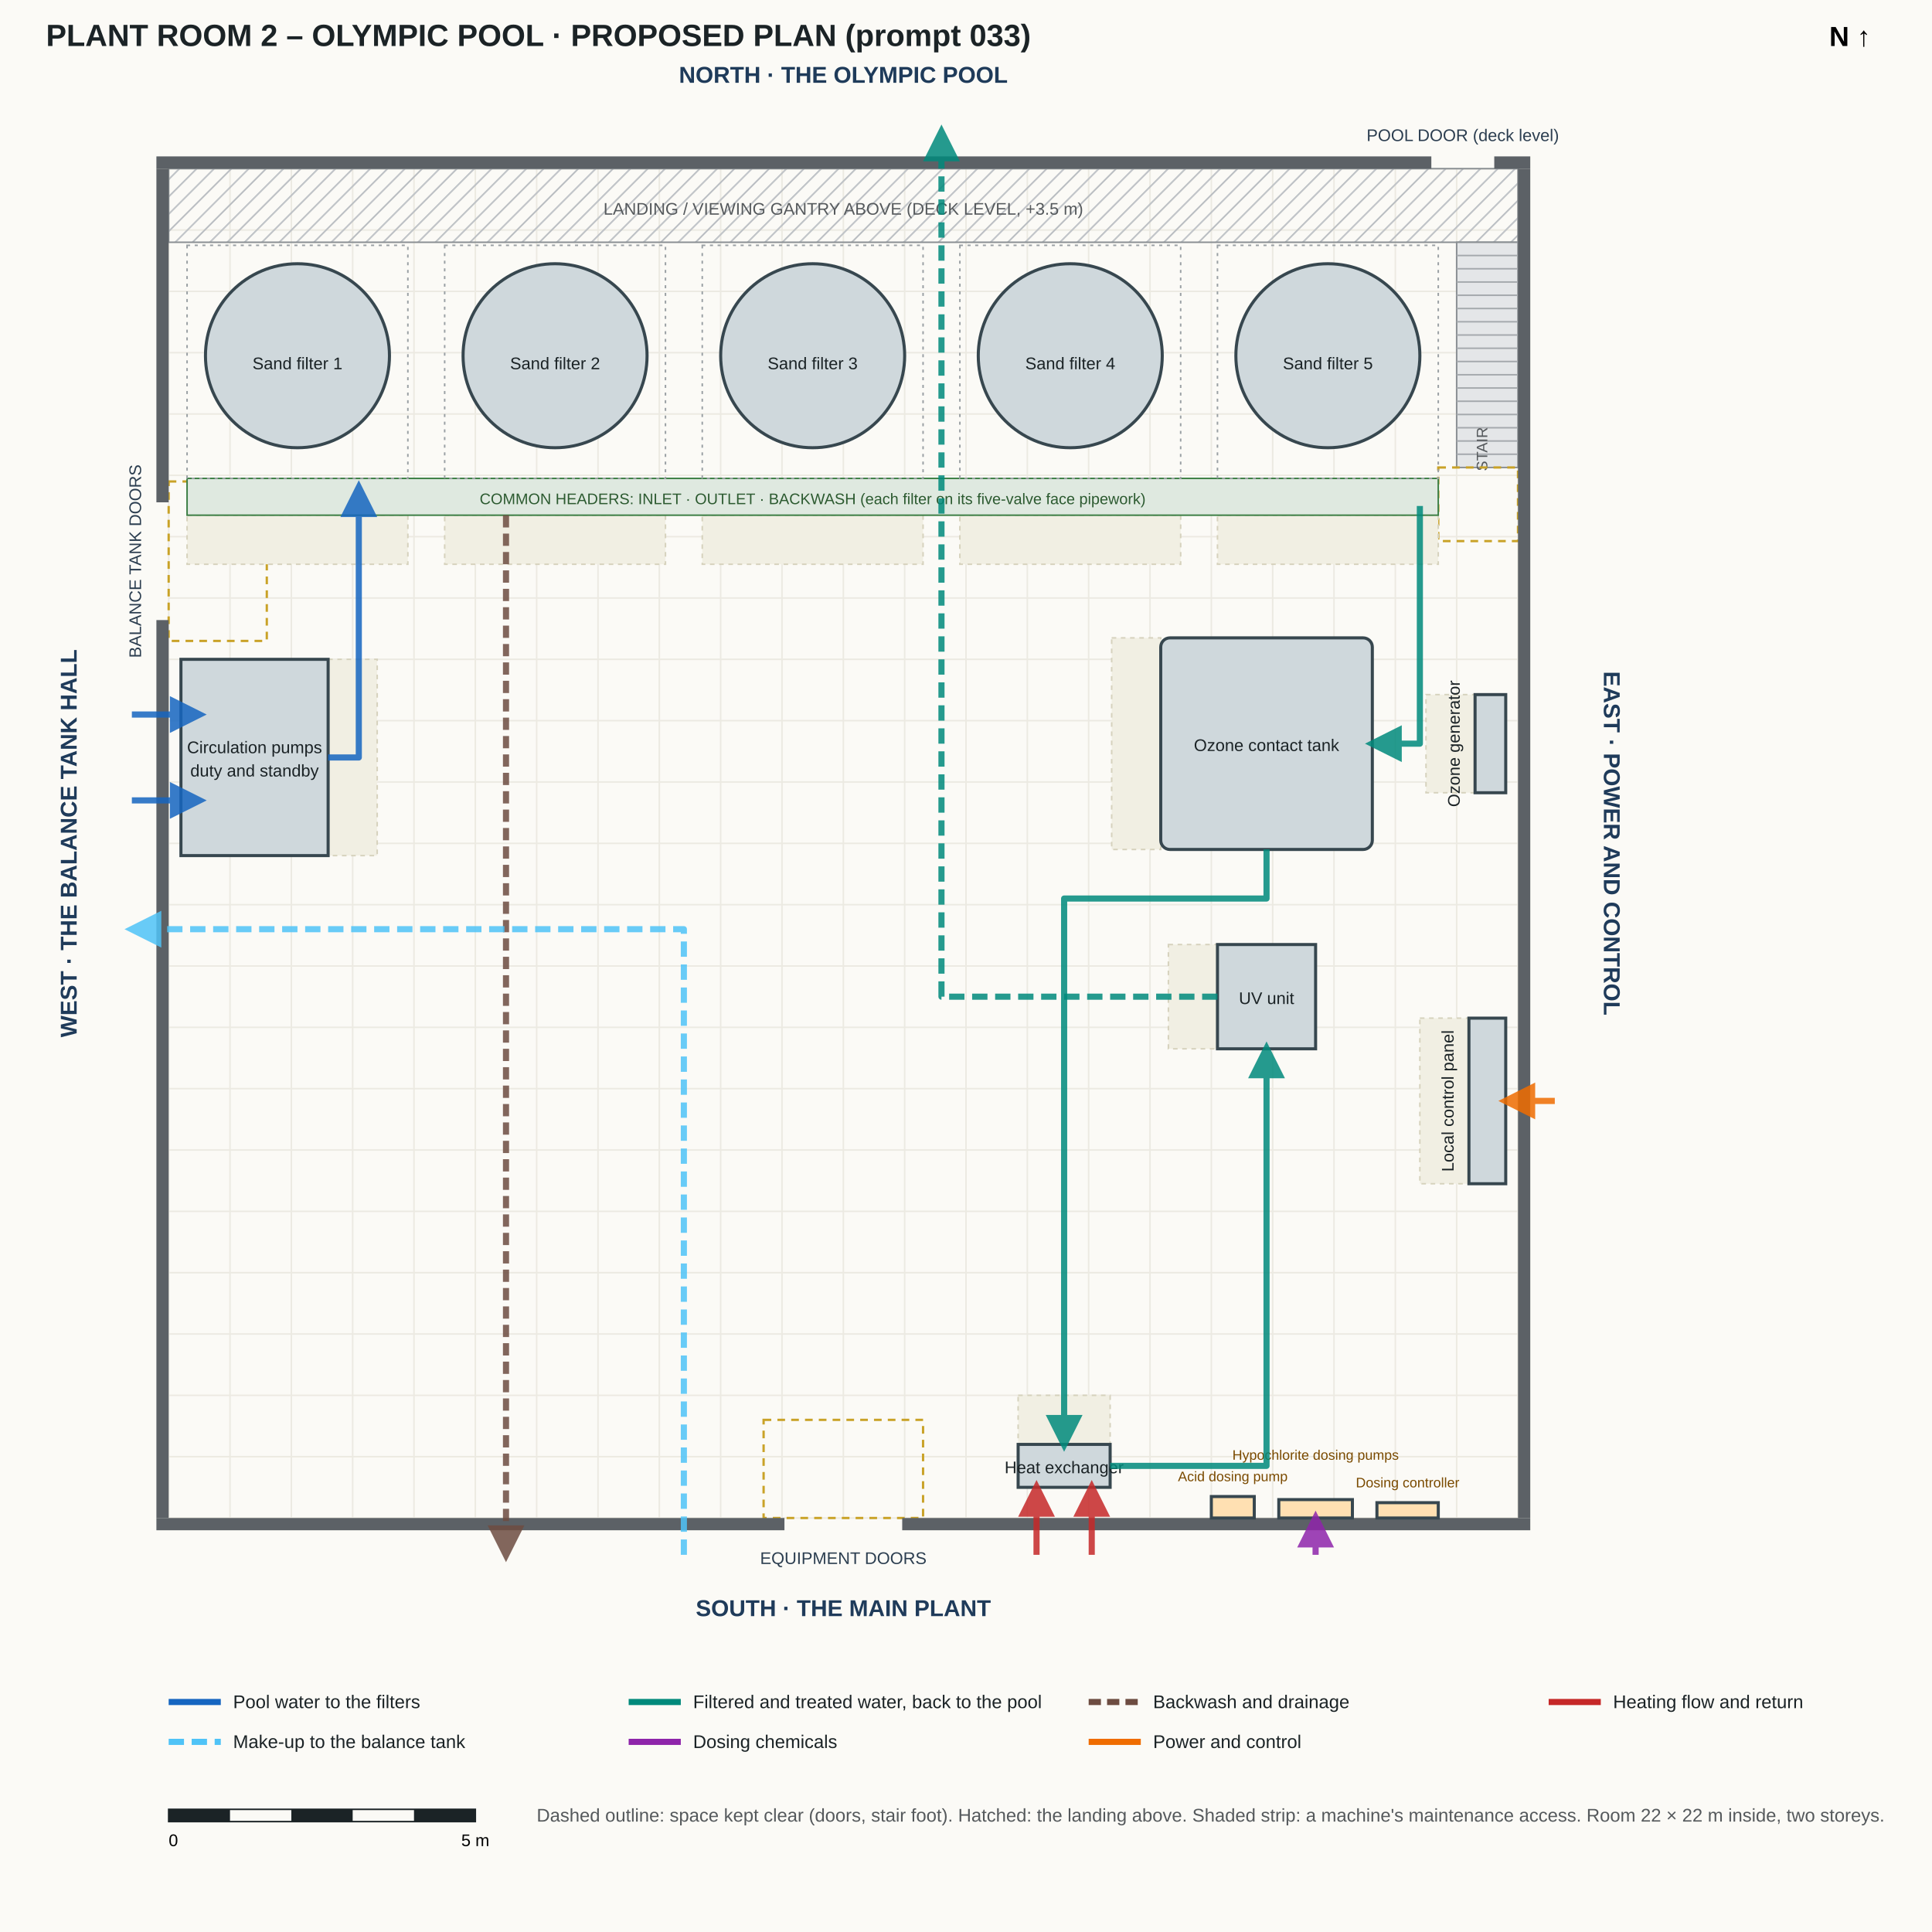
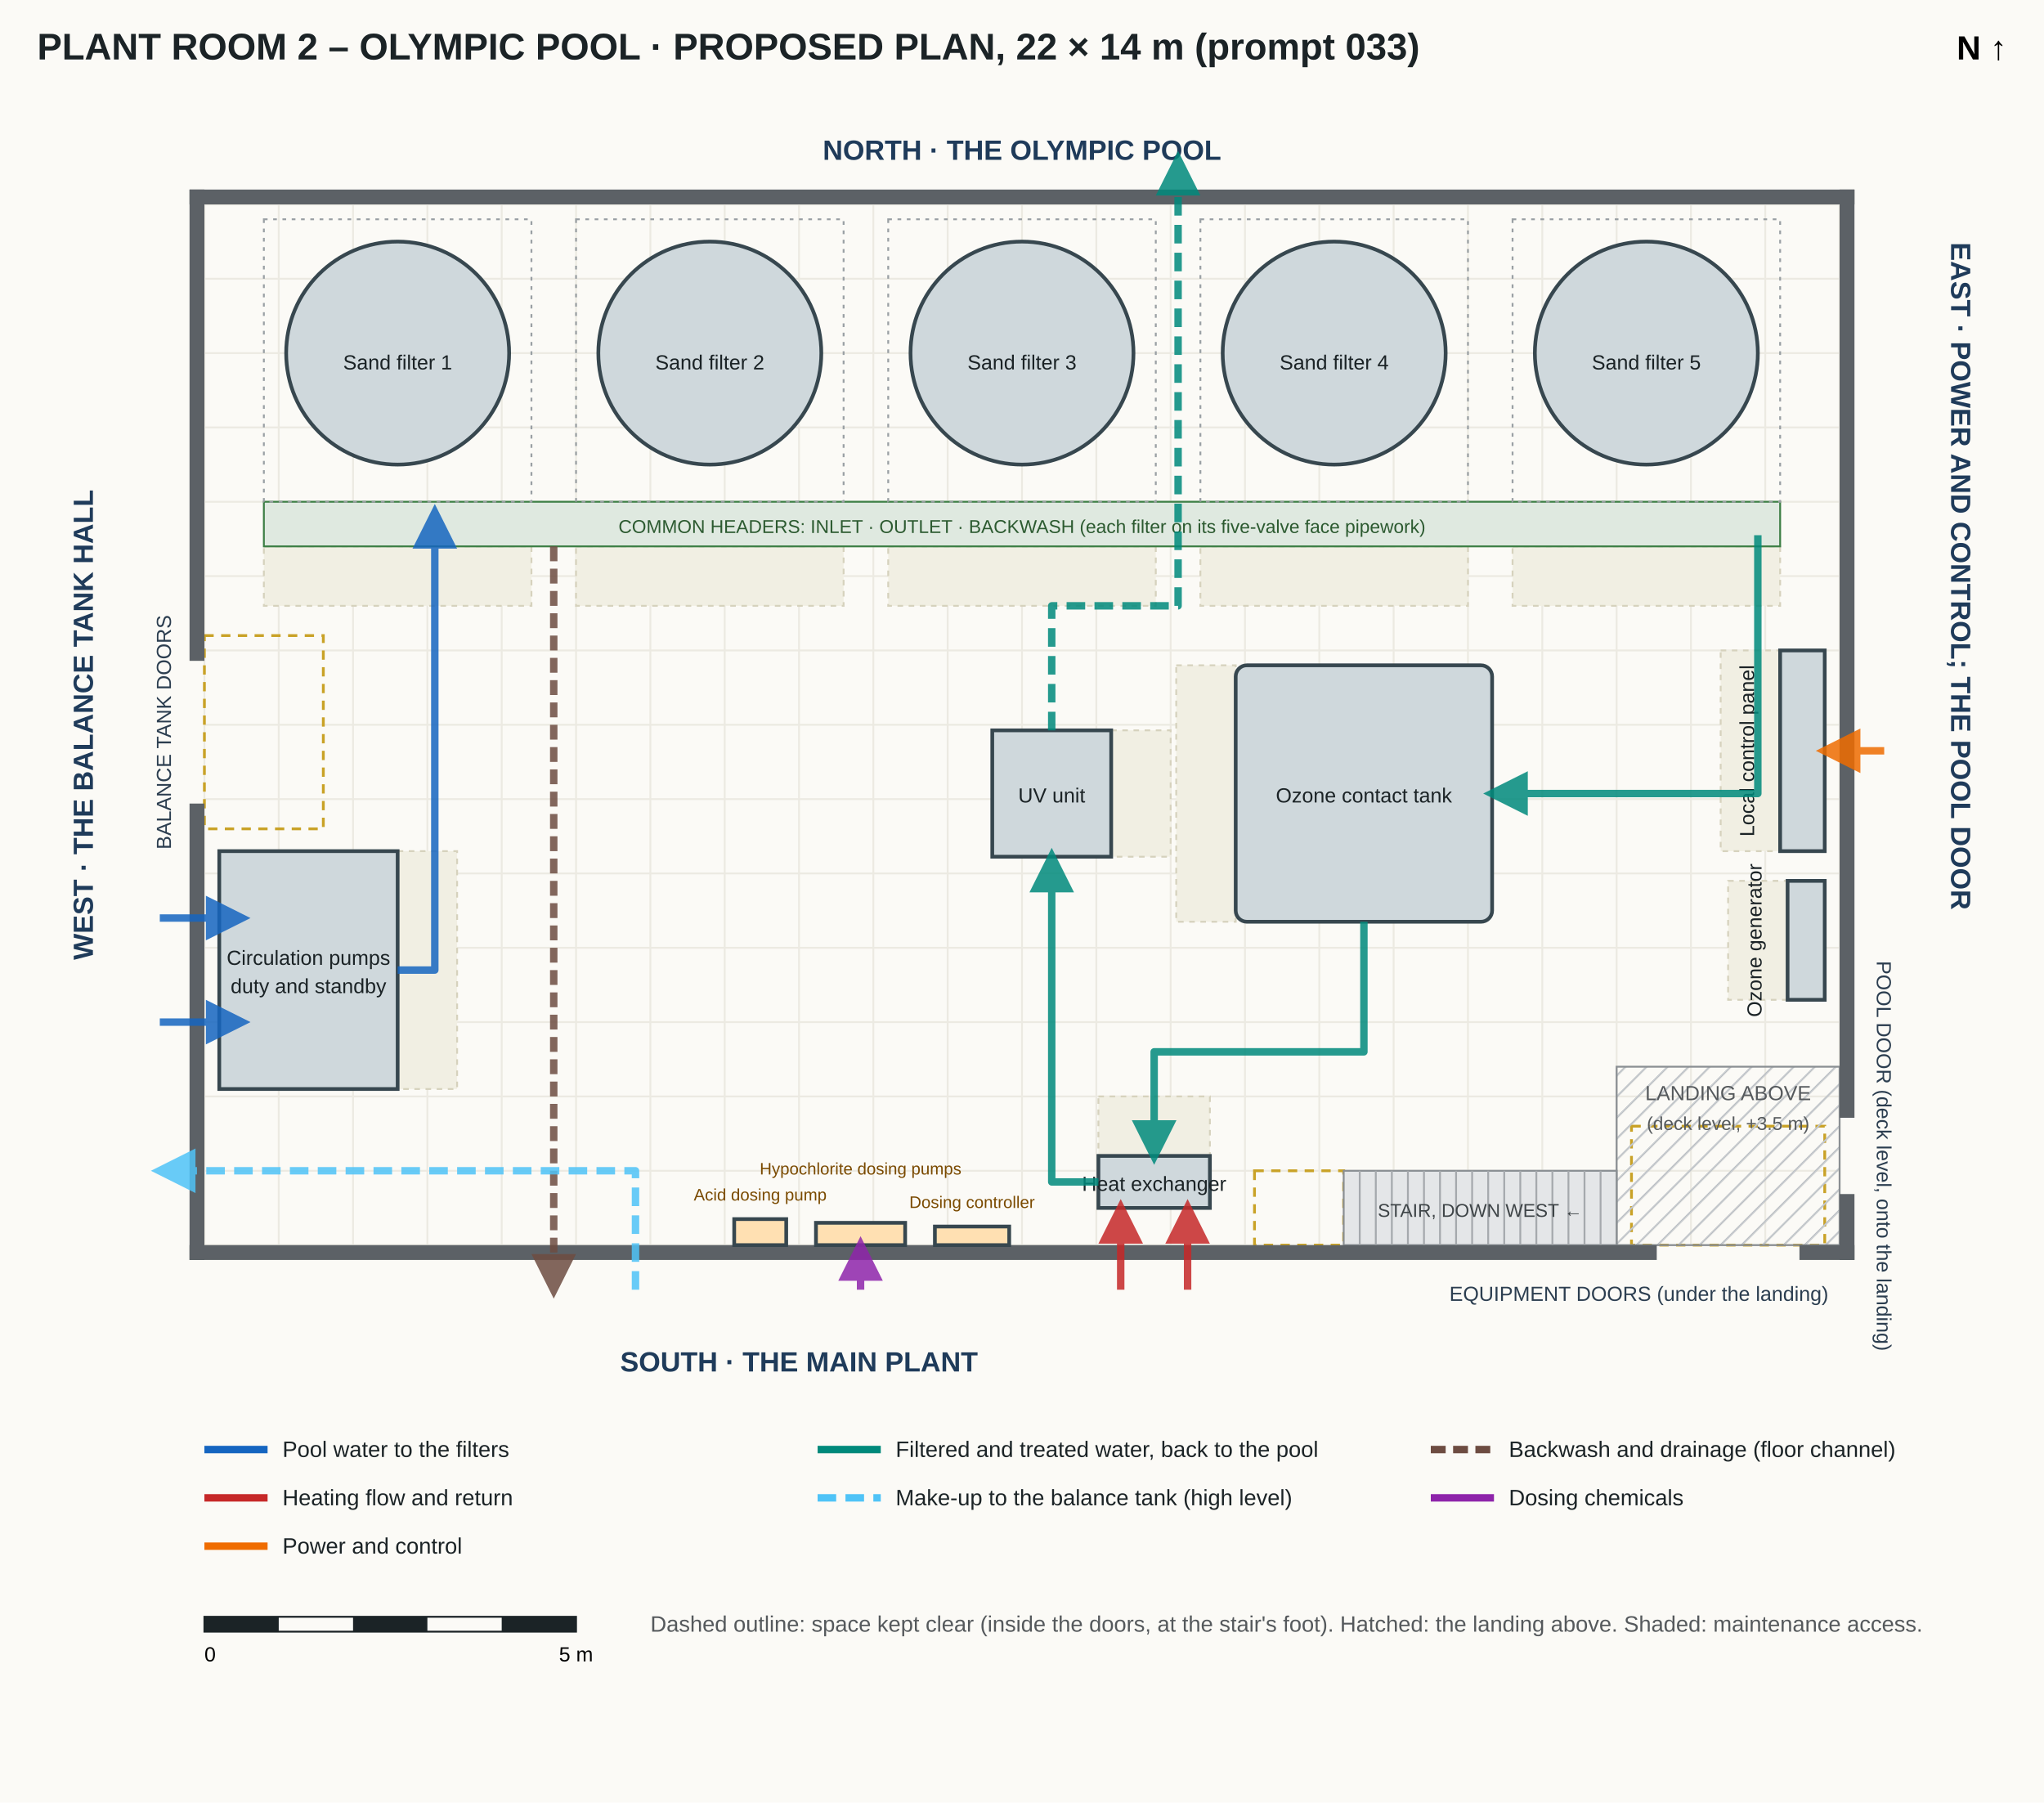
- <svg xmlns="http://www.w3.org/2000/svg" viewBox="0 0 1260 1260" width="1260" height="1260" font-family="Arial, Helvetica, sans-serif">
+ <svg xmlns="http://www.w3.org/2000/svg" viewBox="0 0 1100 970" width="1100" height="970" font-family="Arial, Helvetica, sans-serif">
  <defs>
    <pattern id="hatch" width="8" height="8" patternUnits="userSpaceOnUse" patternTransform="rotate(45)">
      <line x1="0" y1="0" x2="0" y2="8" stroke="#b8bcc0" stroke-width="2" />
    </pattern>
    <marker id="arrow" viewBox="0 0 10 10" refX="8" refY="5" markerWidth="6" markerHeight="6" orient="auto-start-reverse">
      <path d="M0,0 L10,5 L0,10 z" fill="context-stroke" />
    </marker>
  </defs>
  <rect width="100%" height="100%" fill="#fbfaf6" />
-   <line x1="110" y1="110" x2="110" y2="990" stroke="#eceae2" stroke-width="1" />
-   <line x1="110" y1="110" x2="990" y2="110" stroke="#eceae2" stroke-width="1" />
-   <line x1="150" y1="110" x2="150" y2="990" stroke="#eceae2" stroke-width="1" />
-   <line x1="110" y1="150" x2="990" y2="150" stroke="#eceae2" stroke-width="1" />
-   <line x1="190" y1="110" x2="190" y2="990" stroke="#eceae2" stroke-width="1" />
-   <line x1="110" y1="190" x2="990" y2="190" stroke="#eceae2" stroke-width="1" />
-   <line x1="230" y1="110" x2="230" y2="990" stroke="#eceae2" stroke-width="1" />
-   <line x1="110" y1="230" x2="990" y2="230" stroke="#eceae2" stroke-width="1" />
-   <line x1="270" y1="110" x2="270" y2="990" stroke="#eceae2" stroke-width="1" />
-   <line x1="110" y1="270" x2="990" y2="270" stroke="#eceae2" stroke-width="1" />
-   <line x1="310" y1="110" x2="310" y2="990" stroke="#eceae2" stroke-width="1" />
-   <line x1="110" y1="310" x2="990" y2="310" stroke="#eceae2" stroke-width="1" />
-   <line x1="350" y1="110" x2="350" y2="990" stroke="#eceae2" stroke-width="1" />
-   <line x1="110" y1="350" x2="990" y2="350" stroke="#eceae2" stroke-width="1" />
-   <line x1="390" y1="110" x2="390" y2="990" stroke="#eceae2" stroke-width="1" />
-   <line x1="110" y1="390" x2="990" y2="390" stroke="#eceae2" stroke-width="1" />
-   <line x1="430" y1="110" x2="430" y2="990" stroke="#eceae2" stroke-width="1" />
-   <line x1="110" y1="430" x2="990" y2="430" stroke="#eceae2" stroke-width="1" />
-   <line x1="470" y1="110" x2="470" y2="990" stroke="#eceae2" stroke-width="1" />
-   <line x1="110" y1="470" x2="990" y2="470" stroke="#eceae2" stroke-width="1" />
-   <line x1="510" y1="110" x2="510" y2="990" stroke="#eceae2" stroke-width="1" />
-   <line x1="110" y1="510" x2="990" y2="510" stroke="#eceae2" stroke-width="1" />
-   <line x1="550" y1="110" x2="550" y2="990" stroke="#eceae2" stroke-width="1" />
-   <line x1="110" y1="550" x2="990" y2="550" stroke="#eceae2" stroke-width="1" />
-   <line x1="590" y1="110" x2="590" y2="990" stroke="#eceae2" stroke-width="1" />
-   <line x1="110" y1="590" x2="990" y2="590" stroke="#eceae2" stroke-width="1" />
-   <line x1="630" y1="110" x2="630" y2="990" stroke="#eceae2" stroke-width="1" />
-   <line x1="110" y1="630" x2="990" y2="630" stroke="#eceae2" stroke-width="1" />
-   <line x1="670" y1="110" x2="670" y2="990" stroke="#eceae2" stroke-width="1" />
-   <line x1="110" y1="670" x2="990" y2="670" stroke="#eceae2" stroke-width="1" />
-   <line x1="710" y1="110" x2="710" y2="990" stroke="#eceae2" stroke-width="1" />
-   <line x1="110" y1="710" x2="990" y2="710" stroke="#eceae2" stroke-width="1" />
-   <line x1="750" y1="110" x2="750" y2="990" stroke="#eceae2" stroke-width="1" />
-   <line x1="110" y1="750" x2="990" y2="750" stroke="#eceae2" stroke-width="1" />
-   <line x1="790" y1="110" x2="790" y2="990" stroke="#eceae2" stroke-width="1" />
-   <line x1="110" y1="790" x2="990" y2="790" stroke="#eceae2" stroke-width="1" />
-   <line x1="830" y1="110" x2="830" y2="990" stroke="#eceae2" stroke-width="1" />
-   <line x1="110" y1="830" x2="990" y2="830" stroke="#eceae2" stroke-width="1" />
-   <line x1="870" y1="110" x2="870" y2="990" stroke="#eceae2" stroke-width="1" />
-   <line x1="110" y1="870" x2="990" y2="870" stroke="#eceae2" stroke-width="1" />
-   <line x1="910" y1="110" x2="910" y2="990" stroke="#eceae2" stroke-width="1" />
-   <line x1="110" y1="910" x2="990" y2="910" stroke="#eceae2" stroke-width="1" />
-   <line x1="950" y1="110" x2="950" y2="990" stroke="#eceae2" stroke-width="1" />
-   <line x1="110" y1="950" x2="990" y2="950" stroke="#eceae2" stroke-width="1" />
-   <line x1="990" y1="110" x2="990" y2="990" stroke="#eceae2" stroke-width="1" />
-   <line x1="110" y1="990" x2="990" y2="990" stroke="#eceae2" stroke-width="1" />
-   <rect x="110" y="110" width="880" height="48" fill="url(#hatch)" stroke="#8a8f93" stroke-width="1" />
-   <text x="550" y="140" font-size="11" text-anchor="middle" fill="#55595c">LANDING / VIEWING GANTRY ABOVE (DECK LEVEL, +3.5 m)</text>
-   <rect x="950" y="158" width="40" height="146.88" fill="#e4e6e8" stroke="#8a8f93" />
-   <line x1="950" y1="166.64" x2="990" y2="166.64" stroke="#a5a9ad" stroke-width="1" />
-   <line x1="950" y1="175.28" x2="990" y2="175.28" stroke="#a5a9ad" stroke-width="1" />
-   <line x1="950" y1="183.92" x2="990" y2="183.92" stroke="#a5a9ad" stroke-width="1" />
-   <line x1="950" y1="192.56" x2="990" y2="192.56" stroke="#a5a9ad" stroke-width="1" />
-   <line x1="950" y1="201.2" x2="990" y2="201.2" stroke="#a5a9ad" stroke-width="1" />
-   <line x1="950" y1="209.84" x2="990" y2="209.84" stroke="#a5a9ad" stroke-width="1" />
-   <line x1="950" y1="218.48" x2="990" y2="218.48" stroke="#a5a9ad" stroke-width="1" />
-   <line x1="950" y1="227.12" x2="990" y2="227.12" stroke="#a5a9ad" stroke-width="1" />
-   <line x1="950" y1="235.76" x2="990" y2="235.76" stroke="#a5a9ad" stroke-width="1" />
-   <line x1="950" y1="244.4" x2="990" y2="244.4" stroke="#a5a9ad" stroke-width="1" />
-   <line x1="950" y1="253.04" x2="990" y2="253.04" stroke="#a5a9ad" stroke-width="1" />
-   <line x1="950" y1="261.68" x2="990" y2="261.68" stroke="#a5a9ad" stroke-width="1" />
-   <line x1="950" y1="270.32" x2="990" y2="270.32" stroke="#a5a9ad" stroke-width="1" />
-   <line x1="950" y1="278.96" x2="990" y2="278.96" stroke="#a5a9ad" stroke-width="1" />
-   <line x1="950" y1="287.6" x2="990" y2="287.6" stroke="#a5a9ad" stroke-width="1" />
-   <line x1="950" y1="296.24" x2="990" y2="296.24" stroke="#a5a9ad" stroke-width="1" />
-   <text x="970" y="292.88" font-size="10" text-anchor="middle" fill="#55595c" transform="rotate(-90 970 292.88)">STAIR</text>
-   <rect x="498" y="926" width="104" height="64" fill="none" stroke="#c9a227" stroke-width="1.5" stroke-dasharray="5 4" />
-   <rect x="110" y="314" width="64" height="104" fill="none" stroke="#c9a227" stroke-width="1.5" stroke-dasharray="5 4" />
-   <rect x="938" y="304.88" width="52" height="48" fill="none" stroke="#c9a227" stroke-width="1.5" stroke-dasharray="5 4" />
-   <rect x="102" y="102" width="831.48" height="8" fill="#5c6166" />
-   <rect x="974.52" y="102" width="23.48" height="8" fill="#5c6166" />
-   <rect x="102" y="990" width="409.6" height="8" fill="#5c6166" />
-   <rect x="588.4" y="990" width="409.6" height="8" fill="#5c6166" />
-   <rect x="102" y="110" width="8" height="217.6" fill="#5c6166" />
-   <rect x="102" y="404.4" width="8" height="585.6" fill="#5c6166" />
-   <rect x="990" y="110" width="8" height="880" fill="#5c6166" />
-   <text x="954" y="92" font-size="11" text-anchor="middle" fill="#2c3e50">POOL DOOR (deck level)</text>
-   <text x="550" y="1020" font-size="11" text-anchor="middle" fill="#2c3e50">EQUIPMENT DOORS</text>
-   <text x="92" y="366" font-size="11" text-anchor="middle" fill="#2c3e50" transform="rotate(-90 92 366)">BALANCE TANK DOORS</text>
-   <text x="550" y="54" font-size="15" font-weight="bold" text-anchor="middle" fill="#1f3b5a">NORTH · THE OLYMPIC POOL</text>
-   <text x="550" y="1054" font-size="15" font-weight="bold" text-anchor="middle" fill="#1f3b5a">SOUTH · THE MAIN PLANT</text>
-   <text x="50" y="550" font-size="15" font-weight="bold" text-anchor="middle" fill="#1f3b5a" transform="rotate(-90 50 550)">WEST · THE BALANCE TANK HALL</text>
-   <text x="1046" y="550" font-size="15" font-weight="bold" text-anchor="middle" fill="#1f3b5a" transform="rotate(90 1046 550)">EAST · POWER AND CONTROL</text>
-   <rect x="122" y="336" width="144" height="32" fill="#f1efe3" stroke="#d6d2bd" stroke-dasharray="3 3" />
-   <rect x="290" y="336" width="144" height="32" fill="#f1efe3" stroke="#d6d2bd" stroke-dasharray="3 3" />
-   <rect x="458" y="336" width="144" height="32" fill="#f1efe3" stroke="#d6d2bd" stroke-dasharray="3 3" />
-   <rect x="626" y="336" width="144" height="32" fill="#f1efe3" stroke="#d6d2bd" stroke-dasharray="3 3" />
-   <rect x="794" y="336" width="144" height="32" fill="#f1efe3" stroke="#d6d2bd" stroke-dasharray="3 3" />
-   <rect x="214" y="430" width="32" height="128" fill="#f1efe3" stroke="#d6d2bd" stroke-dasharray="3 3" />
-   <rect x="725" y="416" width="32" height="138" fill="#f1efe3" stroke="#d6d2bd" stroke-dasharray="3 3" />
-   <rect x="930" y="453" width="32" height="64" fill="#f1efe3" stroke="#d6d2bd" stroke-dasharray="3 3" />
-   <rect x="762" y="616" width="32" height="68" fill="#f1efe3" stroke="#d6d2bd" stroke-dasharray="3 3" />
-   <rect x="926" y="664" width="32" height="108" fill="#f1efe3" stroke="#d6d2bd" stroke-dasharray="3 3" />
-   <rect x="664" y="910" width="60" height="32" fill="#f1efe3" stroke="#d6d2bd" stroke-dasharray="3 3" />
-   <rect x="122" y="312" width="816" height="24" fill="#dfe9e0" stroke="#3d7f45" stroke-width="1" />
-   <text x="530" y="328.8" font-size="10" text-anchor="middle" fill="#2c5a30">COMMON HEADERS: INLET · OUTLET · BACKWASH (each filter on its five-valve face pipework)</text>
-   <rect x="122" y="160" width="144" height="152" fill="none" stroke="#9aa0a4" stroke-dasharray="2 3" />
-   <circle cx="194" cy="232" r="60" fill="#cfd8dc" stroke="#37474f" stroke-width="2" />
-   <text x="194" y="240.8" font-size="11" text-anchor="middle" fill="#1b2326">Sand filter 1</text>
-   <rect x="290" y="160" width="144" height="152" fill="none" stroke="#9aa0a4" stroke-dasharray="2 3" />
-   <circle cx="362" cy="232" r="60" fill="#cfd8dc" stroke="#37474f" stroke-width="2" />
-   <text x="362" y="240.8" font-size="11" text-anchor="middle" fill="#1b2326">Sand filter 2</text>
-   <rect x="458" y="160" width="144" height="152" fill="none" stroke="#9aa0a4" stroke-dasharray="2 3" />
-   <circle cx="530" cy="232" r="60" fill="#cfd8dc" stroke="#37474f" stroke-width="2" />
-   <text x="530" y="240.8" font-size="11" text-anchor="middle" fill="#1b2326">Sand filter 3</text>
-   <rect x="626" y="160" width="144" height="152" fill="none" stroke="#9aa0a4" stroke-dasharray="2 3" />
-   <circle cx="698" cy="232" r="60" fill="#cfd8dc" stroke="#37474f" stroke-width="2" />
-   <text x="698" y="240.8" font-size="11" text-anchor="middle" fill="#1b2326">Sand filter 4</text>
-   <rect x="794" y="160" width="144" height="152" fill="none" stroke="#9aa0a4" stroke-dasharray="2 3" />
-   <circle cx="866" cy="232" r="60" fill="#cfd8dc" stroke="#37474f" stroke-width="2" />
-   <text x="866" y="240.8" font-size="11" text-anchor="middle" fill="#1b2326">Sand filter 5</text>
-   <rect x="118" y="430" width="96" height="128" fill="#cfd8dc" stroke="#37474f" stroke-width="2" />
-   <text x="166" y="491.2" font-size="11" text-anchor="middle" fill="#1b2326">Circulation pumps</text>
-   <text x="166" y="506.4" font-size="11" text-anchor="middle" fill="#1b2326">duty and standby</text>
-   <rect x="757" y="416" width="138" height="138" fill="#cfd8dc" stroke="#37474f" stroke-width="2" rx="6" />
-   <text x="826" y="489.8" font-size="11" text-anchor="middle" fill="#1b2326">Ozone contact tank</text>
-   <rect x="962" y="453" width="20" height="64" fill="#cfd8dc" stroke="#37474f" stroke-width="2" />
-   <text x="952" y="485" font-size="11" text-anchor="middle" fill="#1b2326" transform="rotate(-90 952 485)">Ozone generator</text>
-   <rect x="794" y="616" width="64" height="68" fill="#cfd8dc" stroke="#37474f" stroke-width="2" />
-   <text x="826" y="654.8" font-size="11" text-anchor="middle" fill="#1b2326">UV unit</text>
-   <rect x="958" y="664" width="24" height="108" fill="#cfd8dc" stroke="#37474f" stroke-width="2" />
-   <text x="948" y="718" font-size="11" text-anchor="middle" fill="#1b2326" transform="rotate(-90 948 718)">Local control panel</text>
-   <rect x="664" y="942" width="60" height="28" fill="#cfd8dc" stroke="#37474f" stroke-width="2" />
-   <text x="694" y="960.8" font-size="11" text-anchor="middle" fill="#1b2326">Heat exchanger</text>
-   <rect x="790" y="976" width="28" height="14" fill="#ffe0b2" stroke="#37474f" stroke-width="2" />
-   <text x="804" y="966" font-size="9" text-anchor="middle" fill="#7a4a00">Acid dosing pump</text>
-   <rect x="834" y="978" width="48" height="12" fill="#ffe0b2" stroke="#37474f" stroke-width="2" />
-   <text x="858" y="952" font-size="9" text-anchor="middle" fill="#7a4a00">Hypochlorite dosing pumps</text>
-   <rect x="898" y="980" width="40" height="10" fill="#ffe0b2" stroke="#37474f" stroke-width="2" />
-   <text x="918" y="970" font-size="9" text-anchor="middle" fill="#7a4a00">Dosing controller</text>
-   <polyline points="86,466 130,466" fill="none" stroke="#1565c0" stroke-width="4" stroke-linejoin="round" marker-end="url(#arrow)" opacity="0.85" />
-   <polyline points="86,522 130,522" fill="none" stroke="#1565c0" stroke-width="4" stroke-linejoin="round" marker-end="url(#arrow)" opacity="0.85" />
-   <polyline points="214,494 234,494 234,318" fill="none" stroke="#1565c0" stroke-width="4" stroke-linejoin="round" marker-end="url(#arrow)" opacity="0.85" />
-   <polyline points="926,330 926,485 895,485" fill="none" stroke="#00897b" stroke-width="4" stroke-linejoin="round" marker-end="url(#arrow)" opacity="0.85" />
-   <polyline points="826,554 826,586 694,586 694,942" fill="none" stroke="#00897b" stroke-width="4" stroke-linejoin="round" marker-end="url(#arrow)" opacity="0.85" />
-   <polyline points="724,956 826,956 826,684" fill="none" stroke="#00897b" stroke-width="4" stroke-linejoin="round" marker-end="url(#arrow)" opacity="0.85" />
-   <polyline points="794,650 614,650 614,86" fill="none" stroke="#00897b" stroke-width="4" stroke-linejoin="round" stroke-dasharray="10 5" marker-end="url(#arrow)" opacity="0.85" />
-   <polyline points="330,336 330,1014" fill="none" stroke="#6d4c41" stroke-width="4" stroke-linejoin="round" stroke-dasharray="8 4" marker-end="url(#arrow)" opacity="0.85" />
-   <polyline points="676,1014 676,970" fill="none" stroke="#c62828" stroke-width="4" stroke-linejoin="round" marker-end="url(#arrow)" opacity="0.85" />
-   <polyline points="712,1014 712,970" fill="none" stroke="#c62828" stroke-width="4" stroke-linejoin="round" marker-end="url(#arrow)" opacity="0.85" />
-   <polyline points="446,1014 446,606 86,606" fill="none" stroke="#4fc3f7" stroke-width="4" stroke-linejoin="round" stroke-dasharray="10 5" marker-end="url(#arrow)" opacity="0.85" />
-   <polyline points="858,1014 858,990" fill="none" stroke="#8e24aa" stroke-width="4" stroke-linejoin="round" marker-end="url(#arrow)" opacity="0.85" />
-   <polyline points="1014,718 982,718" fill="none" stroke="#ef6c00" stroke-width="4" stroke-linejoin="round" marker-end="url(#arrow)" opacity="0.85" />
-   <line x1="110" y1="1110" x2="144" y2="1110" stroke="#1565c0" stroke-width="4" />
-   <text x="152" y="1114" font-size="12" fill="#1b2326">Pool water to the filters</text>
-   <line x1="410" y1="1110" x2="444" y2="1110" stroke="#00897b" stroke-width="4" />
-   <text x="452" y="1114" font-size="12" fill="#1b2326">Filtered and treated water, back to the pool</text>
-   <line x1="710" y1="1110" x2="744" y2="1110" stroke="#6d4c41" stroke-width="4" stroke-dasharray="8 4" />
-   <text x="752" y="1114" font-size="12" fill="#1b2326">Backwash and drainage</text>
-   <line x1="1010" y1="1110" x2="1044" y2="1110" stroke="#c62828" stroke-width="4" />
-   <text x="1052" y="1114" font-size="12" fill="#1b2326">Heating flow and return</text>
-   <line x1="110" y1="1136" x2="144" y2="1136" stroke="#4fc3f7" stroke-width="4" stroke-dasharray="10 5" />
-   <text x="152" y="1140" font-size="12" fill="#1b2326">Make-up to the balance tank</text>
-   <line x1="410" y1="1136" x2="444" y2="1136" stroke="#8e24aa" stroke-width="4" />
-   <text x="452" y="1140" font-size="12" fill="#1b2326">Dosing chemicals</text>
-   <line x1="710" y1="1136" x2="744" y2="1136" stroke="#ef6c00" stroke-width="4" />
-   <text x="752" y="1140" font-size="12" fill="#1b2326">Power and control</text>
-   <rect x="110" y="1180" width="200" height="8" fill="none" stroke="#1b2326" />
-   <rect x="110" y="1180" width="40" height="8" fill="#1b2326" />
-   <rect x="190" y="1180" width="40" height="8" fill="#1b2326" />
-   <rect x="270" y="1180" width="40" height="8" fill="#1b2326" />
-   <text x="110" y="1204" font-size="11">0</text>
-   <text x="310" y="1204" font-size="11" text-anchor="middle">5 m</text>
-   <text x="350" y="1188" font-size="12" fill="#55595c">Dashed outline: space kept clear (doors, stair foot). Hatched: the landing above. Shaded strip: a machine's maintenance access. Room 22 × 22 m inside, two storeys.</text>
-   <text x="1220" y="30" font-size="18" text-anchor="end" font-weight="bold">N ↑</text>
-   <text x="30" y="30" font-size="20" font-weight="bold" fill="#1b2326">PLANT ROOM 2 – OLYMPIC POOL · PROPOSED PLAN (prompt 033)</text>
+   <text x="20" y="32" font-size="20" font-weight="bold" fill="#1b2326">PLANT ROOM 2 – OLYMPIC POOL · PROPOSED PLAN, 22 × 14 m (prompt 033)</text>
+   <text x="1080" y="32" font-size="18" text-anchor="end" font-weight="bold">N ↑</text>
+   <line x1="110" y1="110" x2="110" y2="670" stroke="#eceae2" />
+   <line x1="150" y1="110" x2="150" y2="670" stroke="#eceae2" />
+   <line x1="190" y1="110" x2="190" y2="670" stroke="#eceae2" />
+   <line x1="230" y1="110" x2="230" y2="670" stroke="#eceae2" />
+   <line x1="270" y1="110" x2="270" y2="670" stroke="#eceae2" />
+   <line x1="310" y1="110" x2="310" y2="670" stroke="#eceae2" />
+   <line x1="350" y1="110" x2="350" y2="670" stroke="#eceae2" />
+   <line x1="390" y1="110" x2="390" y2="670" stroke="#eceae2" />
+   <line x1="430" y1="110" x2="430" y2="670" stroke="#eceae2" />
+   <line x1="470" y1="110" x2="470" y2="670" stroke="#eceae2" />
+   <line x1="510" y1="110" x2="510" y2="670" stroke="#eceae2" />
+   <line x1="550" y1="110" x2="550" y2="670" stroke="#eceae2" />
+   <line x1="590" y1="110" x2="590" y2="670" stroke="#eceae2" />
+   <line x1="630" y1="110" x2="630" y2="670" stroke="#eceae2" />
+   <line x1="670" y1="110" x2="670" y2="670" stroke="#eceae2" />
+   <line x1="710" y1="110" x2="710" y2="670" stroke="#eceae2" />
+   <line x1="750" y1="110" x2="750" y2="670" stroke="#eceae2" />
+   <line x1="790" y1="110" x2="790" y2="670" stroke="#eceae2" />
+   <line x1="830" y1="110" x2="830" y2="670" stroke="#eceae2" />
+   <line x1="870" y1="110" x2="870" y2="670" stroke="#eceae2" />
+   <line x1="910" y1="110" x2="910" y2="670" stroke="#eceae2" />
+   <line x1="950" y1="110" x2="950" y2="670" stroke="#eceae2" />
+   <line x1="990" y1="110" x2="990" y2="670" stroke="#eceae2" />
+   <line x1="110" y1="110" x2="990" y2="110" stroke="#eceae2" />
+   <line x1="110" y1="150" x2="990" y2="150" stroke="#eceae2" />
+   <line x1="110" y1="190" x2="990" y2="190" stroke="#eceae2" />
+   <line x1="110" y1="230" x2="990" y2="230" stroke="#eceae2" />
+   <line x1="110" y1="270" x2="990" y2="270" stroke="#eceae2" />
+   <line x1="110" y1="310" x2="990" y2="310" stroke="#eceae2" />
+   <line x1="110" y1="350" x2="990" y2="350" stroke="#eceae2" />
+   <line x1="110" y1="390" x2="990" y2="390" stroke="#eceae2" />
+   <line x1="110" y1="430" x2="990" y2="430" stroke="#eceae2" />
+   <line x1="110" y1="470" x2="990" y2="470" stroke="#eceae2" />
+   <line x1="110" y1="510" x2="990" y2="510" stroke="#eceae2" />
+   <line x1="110" y1="550" x2="990" y2="550" stroke="#eceae2" />
+   <line x1="110" y1="590" x2="990" y2="590" stroke="#eceae2" />
+   <line x1="110" y1="630" x2="990" y2="630" stroke="#eceae2" />
+   <line x1="110" y1="670" x2="990" y2="670" stroke="#eceae2" />
+   <rect x="110" y="342" width="64" height="104" fill="none" stroke="#c9a227" stroke-width="1.5" stroke-dasharray="5 4" />
+   <rect x="878" y="606" width="104" height="64" fill="none" stroke="#c9a227" stroke-width="1.5" stroke-dasharray="5 4" />
+   <rect x="675.12" y="630" width="48" height="40" fill="none" stroke="#c9a227" stroke-width="1.5" stroke-dasharray="5 4" />
+   <rect x="870" y="574" width="120" height="96" fill="url(#hatch)" stroke="#8a8f93" />
+   <text x="930" y="592" font-size="11" text-anchor="middle" fill="#55595c">LANDING ABOVE</text>
+   <text x="930" y="608" font-size="10" text-anchor="middle" fill="#55595c">(deck level, +3.5 m)</text>
+   <rect x="723.12" y="630" width="146.88" height="40" fill="#e4e6e8" stroke="#8a8f93" />
+   <line x1="731.76" y1="630" x2="731.76" y2="670" stroke="#a5a9ad" />
+   <line x1="740.4" y1="630" x2="740.4" y2="670" stroke="#a5a9ad" />
+   <line x1="749.04" y1="630" x2="749.04" y2="670" stroke="#a5a9ad" />
+   <line x1="757.68" y1="630" x2="757.68" y2="670" stroke="#a5a9ad" />
+   <line x1="766.32" y1="630" x2="766.32" y2="670" stroke="#a5a9ad" />
+   <line x1="774.96" y1="630" x2="774.96" y2="670" stroke="#a5a9ad" />
+   <line x1="783.6" y1="630" x2="783.6" y2="670" stroke="#a5a9ad" />
+   <line x1="792.24" y1="630" x2="792.24" y2="670" stroke="#a5a9ad" />
+   <line x1="800.88" y1="630" x2="800.88" y2="670" stroke="#a5a9ad" />
+   <line x1="809.52" y1="630" x2="809.52" y2="670" stroke="#a5a9ad" />
+   <line x1="818.16" y1="630" x2="818.16" y2="670" stroke="#a5a9ad" />
+   <line x1="826.8" y1="630" x2="826.8" y2="670" stroke="#a5a9ad" />
+   <line x1="835.44" y1="630" x2="835.44" y2="670" stroke="#a5a9ad" />
+   <line x1="844.08" y1="630" x2="844.08" y2="670" stroke="#a5a9ad" />
+   <line x1="852.72" y1="630" x2="852.72" y2="670" stroke="#a5a9ad" />
+   <line x1="861.36" y1="630" x2="861.36" y2="670" stroke="#a5a9ad" />
+   <text x="796.56" y="654.8" font-size="10" text-anchor="middle" fill="#3e4447">STAIR, DOWN WEST ←</text>
+   <rect x="102" y="102" width="896" height="8" fill="#5c6166" />
+   <rect x="102" y="670" width="789.6" height="8" fill="#5c6166" />
+   <rect x="968.4" y="670" width="29.6" height="8" fill="#5c6166" />
+   <rect x="990" y="102" width="8" height="499.48" fill="#5c6166" />
+   <rect x="990" y="642.52" width="8" height="35.48" fill="#5c6166" />
+   <rect x="102" y="102" width="8" height="253.6" fill="#5c6166" />
+   <rect x="102" y="432.4" width="8" height="245.6" fill="#5c6166" />
+   <text x="1010" y="622" font-size="11" text-anchor="middle" fill="#2c3e50" transform="rotate(90 1010 622)">POOL DOOR (deck level, onto the landing)</text>
+   <text x="882" y="700" font-size="11" text-anchor="middle" fill="#2c3e50">EQUIPMENT DOORS (under the landing)</text>
+   <text x="92" y="394" font-size="11" text-anchor="middle" fill="#2c3e50" transform="rotate(-90 92 394)">BALANCE TANK DOORS</text>
+   <text x="550" y="86" font-size="15" font-weight="bold" text-anchor="middle" fill="#1f3b5a">NORTH · THE OLYMPIC POOL</text>
+   <text x="430" y="738" font-size="15" font-weight="bold" text-anchor="middle" fill="#1f3b5a">SOUTH · THE MAIN PLANT</text>
+   <text x="50" y="390" font-size="15" font-weight="bold" text-anchor="middle" fill="#1f3b5a" transform="rotate(-90 50 390)">WEST · THE BALANCE TANK HALL</text>
+   <text x="1050" y="310" font-size="15" font-weight="bold" text-anchor="middle" fill="#1f3b5a" transform="rotate(90 1050 310)">EAST · POWER AND CONTROL; THE POOL DOOR</text>
+   <rect x="142" y="294" width="144" height="32" fill="#f1efe3" stroke="#d6d2bd" stroke-dasharray="3 3" />
+   <rect x="310" y="294" width="144" height="32" fill="#f1efe3" stroke="#d6d2bd" stroke-dasharray="3 3" />
+   <rect x="478" y="294" width="144" height="32" fill="#f1efe3" stroke="#d6d2bd" stroke-dasharray="3 3" />
+   <rect x="646" y="294" width="144" height="32" fill="#f1efe3" stroke="#d6d2bd" stroke-dasharray="3 3" />
+   <rect x="814" y="294" width="144" height="32" fill="#f1efe3" stroke="#d6d2bd" stroke-dasharray="3 3" />
+   <rect x="214" y="458" width="32" height="128" fill="#f1efe3" stroke="#d6d2bd" stroke-dasharray="3 3" />
+   <rect x="633" y="358" width="32" height="138" fill="#f1efe3" stroke="#d6d2bd" stroke-dasharray="3 3" />
+   <rect x="598" y="393" width="32" height="68" fill="#f1efe3" stroke="#d6d2bd" stroke-dasharray="3 3" />
+   <rect x="926" y="350" width="32" height="108" fill="#f1efe3" stroke="#d6d2bd" stroke-dasharray="3 3" />
+   <rect x="930" y="474" width="32" height="64" fill="#f1efe3" stroke="#d6d2bd" stroke-dasharray="3 3" />
+   <rect x="591.12" y="590" width="60" height="32" fill="#f1efe3" stroke="#d6d2bd" stroke-dasharray="3 3" />
+   <rect x="142" y="270" width="816" height="24" fill="#dfe9e0" stroke="#3d7f45" />
+   <text x="550" y="286.8" font-size="10" text-anchor="middle" fill="#2c5a30">COMMON HEADERS: INLET · OUTLET · BACKWASH (each filter on its five-valve face pipework)</text>
+   <rect x="142" y="118" width="144" height="152" fill="none" stroke="#9aa0a4" stroke-dasharray="2 3" />
+   <circle cx="214" cy="190" r="60" fill="#cfd8dc" stroke="#37474f" stroke-width="2" />
+   <text x="214" y="198.8" font-size="11" text-anchor="middle" fill="#1b2326">Sand filter 1</text>
+   <rect x="310" y="118" width="144" height="152" fill="none" stroke="#9aa0a4" stroke-dasharray="2 3" />
+   <circle cx="382" cy="190" r="60" fill="#cfd8dc" stroke="#37474f" stroke-width="2" />
+   <text x="382" y="198.8" font-size="11" text-anchor="middle" fill="#1b2326">Sand filter 2</text>
+   <rect x="478" y="118" width="144" height="152" fill="none" stroke="#9aa0a4" stroke-dasharray="2 3" />
+   <circle cx="550" cy="190" r="60" fill="#cfd8dc" stroke="#37474f" stroke-width="2" />
+   <text x="550" y="198.8" font-size="11" text-anchor="middle" fill="#1b2326">Sand filter 3</text>
+   <rect x="646" y="118" width="144" height="152" fill="none" stroke="#9aa0a4" stroke-dasharray="2 3" />
+   <circle cx="718" cy="190" r="60" fill="#cfd8dc" stroke="#37474f" stroke-width="2" />
+   <text x="718" y="198.8" font-size="11" text-anchor="middle" fill="#1b2326">Sand filter 4</text>
+   <rect x="814" y="118" width="144" height="152" fill="none" stroke="#9aa0a4" stroke-dasharray="2 3" />
+   <circle cx="886" cy="190" r="60" fill="#cfd8dc" stroke="#37474f" stroke-width="2" />
+   <text x="886" y="198.8" font-size="11" text-anchor="middle" fill="#1b2326">Sand filter 5</text>
+   <rect x="118" y="458" width="96" height="128" fill="#cfd8dc" stroke="#37474f" stroke-width="2" />
+   <text x="166" y="519.2" font-size="11" text-anchor="middle" fill="#1b2326">Circulation pumps</text>
+   <text x="166" y="534.4" font-size="11" text-anchor="middle" fill="#1b2326">duty and standby</text>
+   <rect x="665" y="358" width="138" height="138" fill="#cfd8dc" stroke="#37474f" stroke-width="2" rx="6" />
+   <text x="734" y="431.8" font-size="11" text-anchor="middle" fill="#1b2326">Ozone contact tank</text>
+   <rect x="534" y="393" width="64" height="68" fill="#cfd8dc" stroke="#37474f" stroke-width="2" />
+   <text x="566" y="431.8" font-size="11" text-anchor="middle" fill="#1b2326">UV unit</text>
+   <rect x="958" y="350" width="24" height="108" fill="#cfd8dc" stroke="#37474f" stroke-width="2" />
+   <text x="944" y="404" font-size="11" text-anchor="middle" fill="#1b2326" transform="rotate(-90 944 404)">Local control panel</text>
+   <rect x="962" y="474" width="20" height="64" fill="#cfd8dc" stroke="#37474f" stroke-width="2" />
+   <text x="948" y="506" font-size="11" text-anchor="middle" fill="#1b2326" transform="rotate(-90 948 506)">Ozone generator</text>
+   <rect x="591.12" y="622" width="60" height="28" fill="#cfd8dc" stroke="#37474f" stroke-width="2" />
+   <text x="621.12" y="640.8" font-size="11" text-anchor="middle" fill="#1b2326">Heat exchanger</text>
+   <rect x="503.12" y="660" width="40" height="10" fill="#ffe0b2" stroke="#37474f" stroke-width="2" />
+   <text x="523.12" y="650" font-size="9" text-anchor="middle" fill="#7a4a00">Dosing controller</text>
+   <rect x="439.12" y="658" width="48" height="12" fill="#ffe0b2" stroke="#37474f" stroke-width="2" />
+   <text x="463.12" y="632" font-size="9" text-anchor="middle" fill="#7a4a00">Hypochlorite dosing pumps</text>
+   <rect x="395.12" y="656" width="28" height="14" fill="#ffe0b2" stroke="#37474f" stroke-width="2" />
+   <text x="409.12" y="646" font-size="9" text-anchor="middle" fill="#7a4a00">Acid dosing pump</text>
+   <polyline points="86,494 130,494" fill="none" stroke="#1565c0" stroke-width="4" stroke-linejoin="round" marker-end="url(#arrow)" opacity="0.85" />
+   <polyline points="86,550 130,550" fill="none" stroke="#1565c0" stroke-width="4" stroke-linejoin="round" marker-end="url(#arrow)" opacity="0.85" />
+   <polyline points="214,522 234,522 234,276" fill="none" stroke="#1565c0" stroke-width="4" stroke-linejoin="round" marker-end="url(#arrow)" opacity="0.85" />
+   <polyline points="946,288 946,427 803,427" fill="none" stroke="#00897b" stroke-width="4" stroke-linejoin="round" marker-end="url(#arrow)" opacity="0.85" />
+   <polyline points="734,496 734,566 621.12,566 621.12,622" fill="none" stroke="#00897b" stroke-width="4" stroke-linejoin="round" marker-end="url(#arrow)" opacity="0.85" />
+   <polyline points="591.12,636 566,636 566,461" fill="none" stroke="#00897b" stroke-width="4" stroke-linejoin="round" marker-end="url(#arrow)" opacity="0.85" />
+   <polyline points="566,393 566,326 634,326 634,86" fill="none" stroke="#00897b" stroke-width="4" stroke-linejoin="round" stroke-dasharray="10 5" marker-end="url(#arrow)" opacity="0.85" />
+   <polyline points="298,294 298,694" fill="none" stroke="#6d4c41" stroke-width="4" stroke-linejoin="round" stroke-dasharray="8 4" marker-end="url(#arrow)" opacity="0.85" />
+   <polyline points="603.12,694 603.12,650" fill="none" stroke="#c62828" stroke-width="4" stroke-linejoin="round" marker-end="url(#arrow)" opacity="0.85" />
+   <polyline points="639.12,694 639.12,650" fill="none" stroke="#c62828" stroke-width="4" stroke-linejoin="round" marker-end="url(#arrow)" opacity="0.85" />
+   <polyline points="342,694 342,630 86,630" fill="none" stroke="#4fc3f7" stroke-width="4" stroke-linejoin="round" stroke-dasharray="10 5" marker-end="url(#arrow)" opacity="0.85" />
+   <polyline points="463.12,694 463.12,670" fill="none" stroke="#8e24aa" stroke-width="4" stroke-linejoin="round" marker-end="url(#arrow)" opacity="0.85" />
+   <polyline points="1014,404 982,404" fill="none" stroke="#ef6c00" stroke-width="4" stroke-linejoin="round" marker-end="url(#arrow)" opacity="0.85" />
+   <line x1="110" y1="780" x2="144" y2="780" stroke="#1565c0" stroke-width="4" />
+   <text x="152" y="784" font-size="12" fill="#1b2326">Pool water to the filters</text>
+   <line x1="440" y1="780" x2="474" y2="780" stroke="#00897b" stroke-width="4" />
+   <text x="482" y="784" font-size="12" fill="#1b2326">Filtered and treated water, back to the pool</text>
+   <line x1="770" y1="780" x2="804" y2="780" stroke="#6d4c41" stroke-width="4" stroke-dasharray="8 4" />
+   <text x="812" y="784" font-size="12" fill="#1b2326">Backwash and drainage (floor channel)</text>
+   <line x1="110" y1="806" x2="144" y2="806" stroke="#c62828" stroke-width="4" />
+   <text x="152" y="810" font-size="12" fill="#1b2326">Heating flow and return</text>
+   <line x1="440" y1="806" x2="474" y2="806" stroke="#4fc3f7" stroke-width="4" stroke-dasharray="10 5" />
+   <text x="482" y="810" font-size="12" fill="#1b2326">Make-up to the balance tank (high level)</text>
+   <line x1="770" y1="806" x2="804" y2="806" stroke="#8e24aa" stroke-width="4" />
+   <text x="812" y="810" font-size="12" fill="#1b2326">Dosing chemicals</text>
+   <line x1="110" y1="832" x2="144" y2="832" stroke="#ef6c00" stroke-width="4" />
+   <text x="152" y="836" font-size="12" fill="#1b2326">Power and control</text>
+   <rect x="110" y="870" width="200" height="8" fill="none" stroke="#1b2326" />
+   <rect x="110" y="870" width="40" height="8" fill="#1b2326" />
+   <rect x="190" y="870" width="40" height="8" fill="#1b2326" />
+   <rect x="270" y="870" width="40" height="8" fill="#1b2326" />
+   <text x="110" y="894" font-size="11">0</text>
+   <text x="310" y="894" font-size="11" text-anchor="middle">5 m</text>
+   <text x="350" y="878" font-size="12" fill="#55595c">Dashed outline: space kept clear (inside the doors, at the stair's foot). Hatched: the landing above. Shaded: maintenance access.</text>
</svg>
